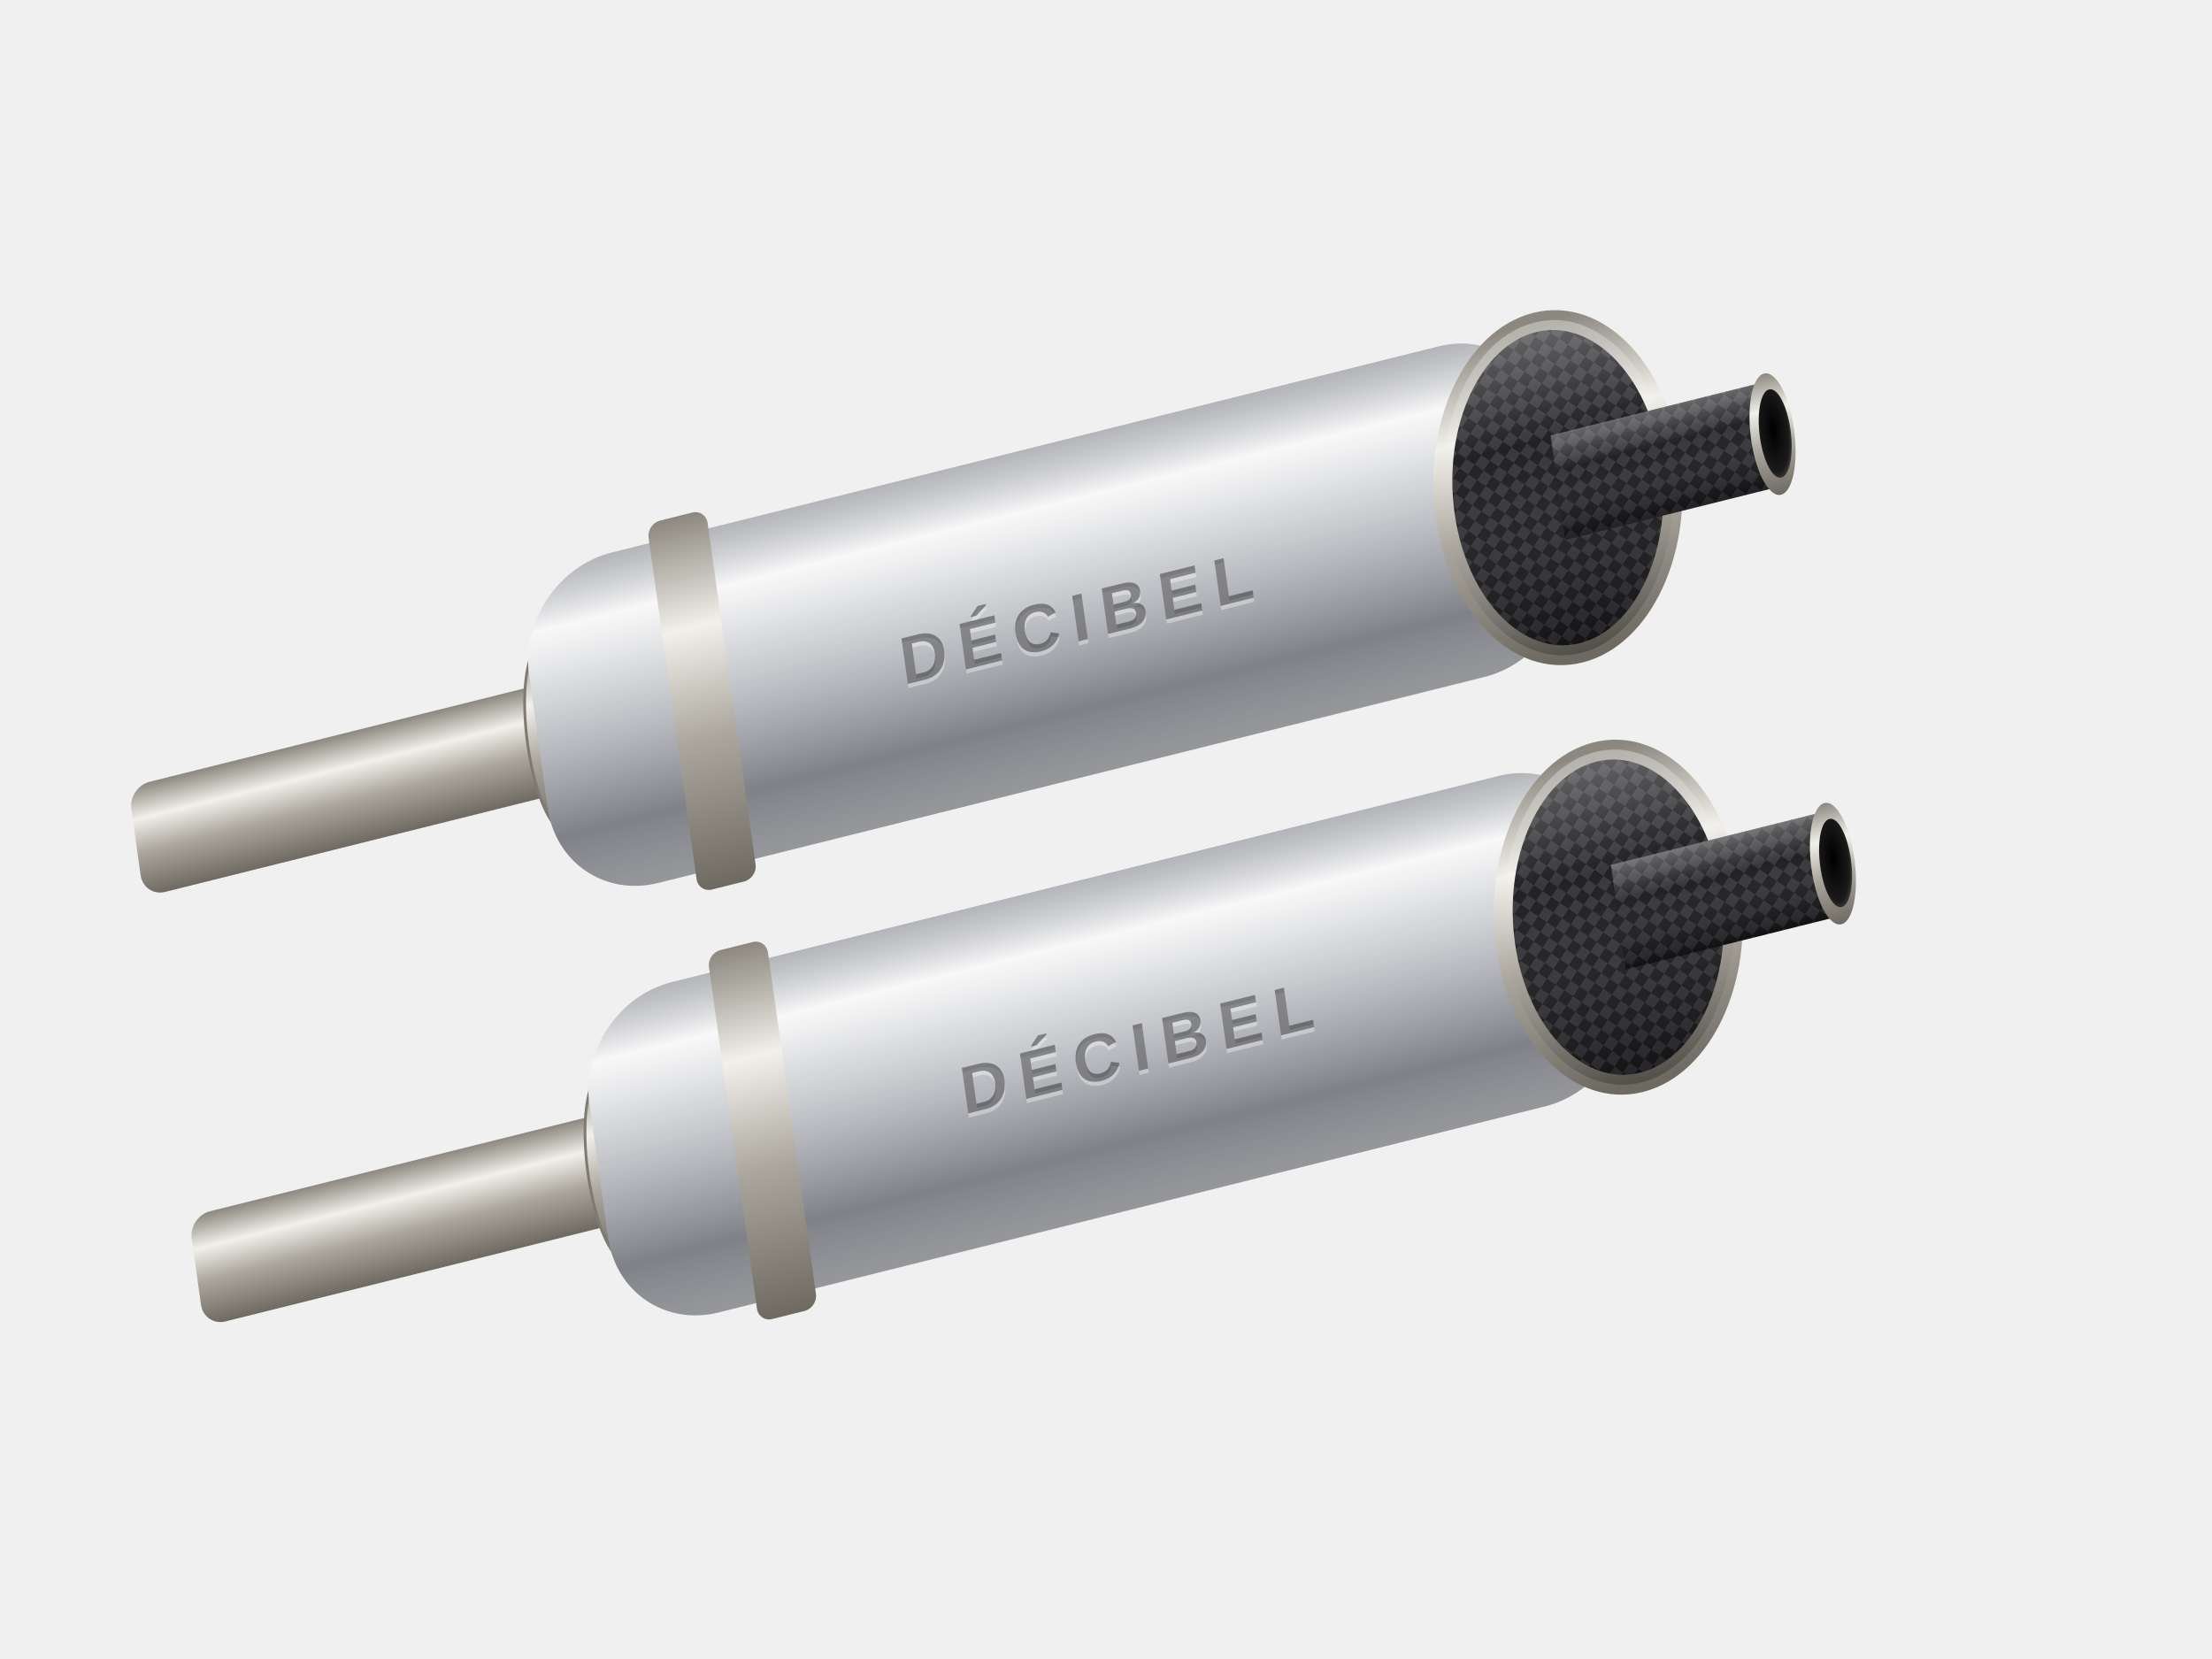
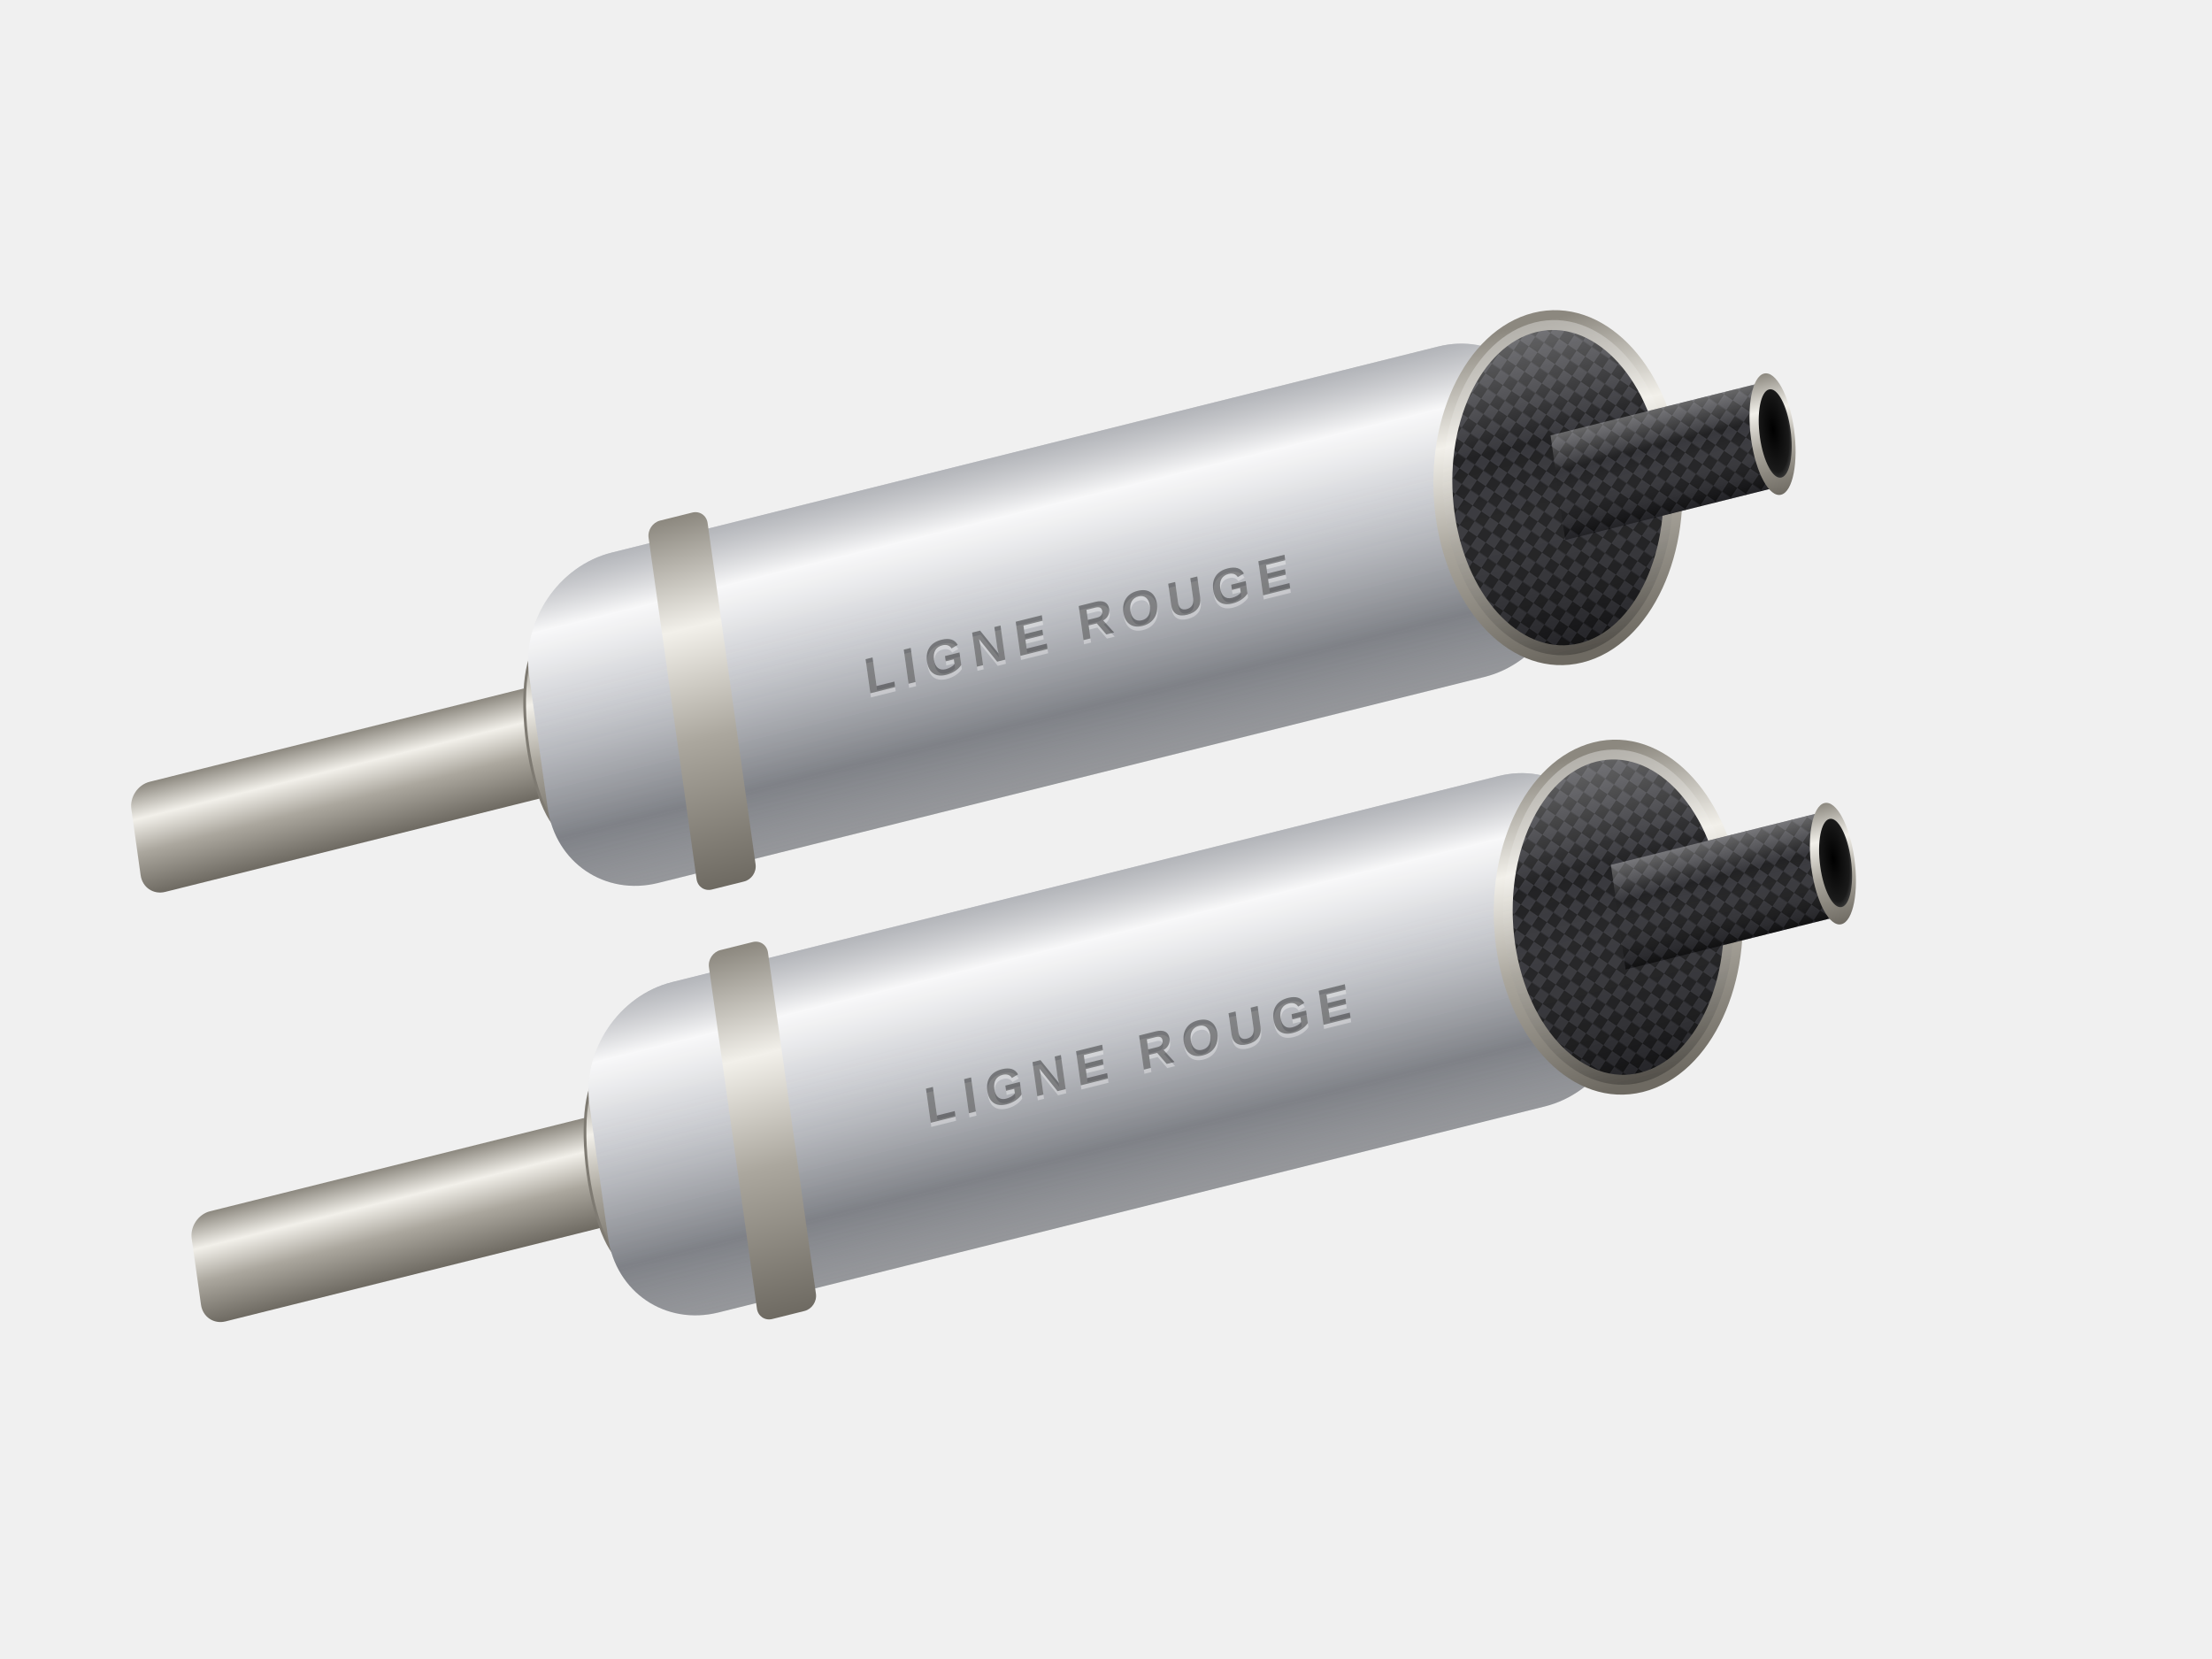
<svg xmlns="http://www.w3.org/2000/svg" viewBox="0 0 800 600" width="800" height="600">
  <defs>
    <radialGradient id="bg" cx="50%" cy="42%" r="75%">
      <stop offset="0" stop-color="#FBFAF7" />
      <stop offset="1" stop-color="#E7E2DA" />
    </radialGradient>
    <linearGradient id="metal" x1="0" y1="0" x2="0" y2="1">
      <stop offset="0" stop-color="#8A8D94" />
      <stop offset="0.18" stop-color="#F6F6F7" />
      <stop offset="0.45" stop-color="#C7C9CE" />
      <stop offset="0.8" stop-color="#8A8D94" />
      <stop offset="1" stop-color="#C7C9CE" />
    </linearGradient>
    <linearGradient id="ti" x1="0" y1="0" x2="0" y2="1">
      <stop offset="0" stop-color="#8C887F" />
      <stop offset="0.3" stop-color="#F2F0EA" />
      <stop offset="0.6" stop-color="#ABA79E" />
      <stop offset="1" stop-color="#6E6A62" />
    </linearGradient>
    <linearGradient id="heat" x1="0" y1="0" x2="1" y2="0">
      <stop offset="0" stop-color="#C08457" stop-opacity="0" />
      <stop offset="0.3" stop-color="#C08457" stop-opacity="0.55" />
      <stop offset="0.6" stop-color="#8B5CF6" stop-opacity="0.55" />
      <stop offset="1" stop-color="#3B82F6" stop-opacity="0.6" />
    </linearGradient>
    <linearGradient id="gloss" x1="0" y1="0" x2="0" y2="1">
      <stop offset="0" stop-color="#fff" stop-opacity="0.35" />
      <stop offset="0.35" stop-color="#fff" stop-opacity="0.05" />
      <stop offset="1" stop-color="#000" stop-opacity="0.25" />
    </linearGradient>
    <pattern id="carbon" width="8" height="8" patternUnits="userSpaceOnUse" patternTransform="rotate(45)">
      <rect width="8" height="8" fill="#161618" />
      <rect width="4" height="4" fill="#2E2E33" />
      <rect x="4" y="4" width="4" height="4" fill="#2E2E33" />
    </pattern>
    <radialGradient id="shadow" cx="50%" cy="50%" r="50%">
      <stop offset="0" stop-color="#000" stop-opacity="0.28" />
      <stop offset="1" stop-color="#000" stop-opacity="0" />
    </radialGradient>
    <radialGradient id="bore" cx="45%" cy="45%" r="60%">
      <stop offset="0" stop-color="#000" />
      <stop offset="0.8" stop-color="#1a1a1a" />
      <stop offset="1" stop-color="#444" />
    </radialGradient>
  </defs>
  <g transform="translate(390 300) rotate(-14) skewX(-6)">
    <g transform="translate(0 0)">
      <rect x="-340" y="-98" width="170" height="40" rx="8" fill="url(#ti)" />
      <ellipse cx="-184" cy="-78" rx="10" ry="34" fill="url(#ti)" stroke="#7e7a72" />
      <rect x="-190" y="-138" width="380" height="120" rx="36" fill="url(#metal)" />
      <rect x="-190" y="-138" width="380" height="120" rx="36" fill="url(#gloss)" />
      <rect x="-140" y="-145" width="22" height="134" rx="5" fill="url(#ti)" />
-       <g transform="translate(10 -66) rotate(0)" font-family="Arial Black, Arial, sans-serif" font-weight="900" font-size="24" letter-spacing="4.32" text-anchor="middle">
-         <text y="1.5" fill="#fff" fill-opacity="0.35">DÉCIBEL</text>
-         <text fill="#000" fill-opacity="0.38">DÉCIBEL</text>
+       <g transform="translate(10 -66) rotate(0)" font-family="Arial Black, Arial, sans-serif" font-weight="900" font-size="18" letter-spacing="3.24" text-anchor="middle">
+         <text y="1.5" fill="#fff" fill-opacity="0.35">LIGNE ROUGE</text>
+         <text fill="#000" fill-opacity="0.38">LIGNE ROUGE</text>
      </g>
      <ellipse cx="190" cy="-78" rx="42" ry="60" fill="url(#carbon)" stroke="url(#ti)" stroke-width="7" />
      <ellipse cx="190" cy="-78" rx="42" ry="60" fill="url(#gloss)" />
    </g>
    <g transform="translate(0 0)">
      <rect x="-340" y="58" width="170" height="40" rx="8" fill="url(#ti)" />
      <ellipse cx="-184" cy="78" rx="10" ry="34" fill="url(#ti)" stroke="#7e7a72" />
      <rect x="-190" y="18" width="380" height="120" rx="36" fill="url(#metal)" />
      <rect x="-190" y="18" width="380" height="120" rx="36" fill="url(#gloss)" />
      <rect x="-140" y="11" width="22" height="134" rx="5" fill="url(#ti)" />
-       <g transform="translate(10 90) rotate(0)" font-family="Arial Black, Arial, sans-serif" font-weight="900" font-size="24" letter-spacing="4.32" text-anchor="middle">
-         <text y="1.5" fill="#fff" fill-opacity="0.35">DÉCIBEL</text>
-         <text fill="#000" fill-opacity="0.38">DÉCIBEL</text>
+       <g transform="translate(10 90) rotate(0)" font-family="Arial Black, Arial, sans-serif" font-weight="900" font-size="18" letter-spacing="3.24" text-anchor="middle">
+         <text y="1.5" fill="#fff" fill-opacity="0.35">LIGNE ROUGE</text>
+         <text fill="#000" fill-opacity="0.38">LIGNE ROUGE</text>
      </g>
      <ellipse cx="190" cy="78" rx="42" ry="60" fill="url(#carbon)" stroke="url(#ti)" stroke-width="7" />
      <ellipse cx="190" cy="78" rx="42" ry="60" fill="url(#gloss)" />
    </g>
    <rect x="190" y="-97" width="80" height="38" fill="url(#carbon)" />
    <rect x="190" y="-97" width="80" height="38" fill="url(#gloss)" />
    <ellipse cx="270" cy="-78" rx="7.98" ry="22" fill="url(#ti)" />
    <ellipse cx="271" cy="-78" rx="5.7" ry="16" fill="url(#bore)" />
    <rect x="190" y="59" width="80" height="38" fill="url(#carbon)" />
    <rect x="190" y="59" width="80" height="38" fill="url(#gloss)" />
    <ellipse cx="270" cy="78" rx="7.98" ry="22" fill="url(#ti)" />
    <ellipse cx="271" cy="78" rx="5.7" ry="16" fill="url(#bore)" />
  </g>
</svg>
